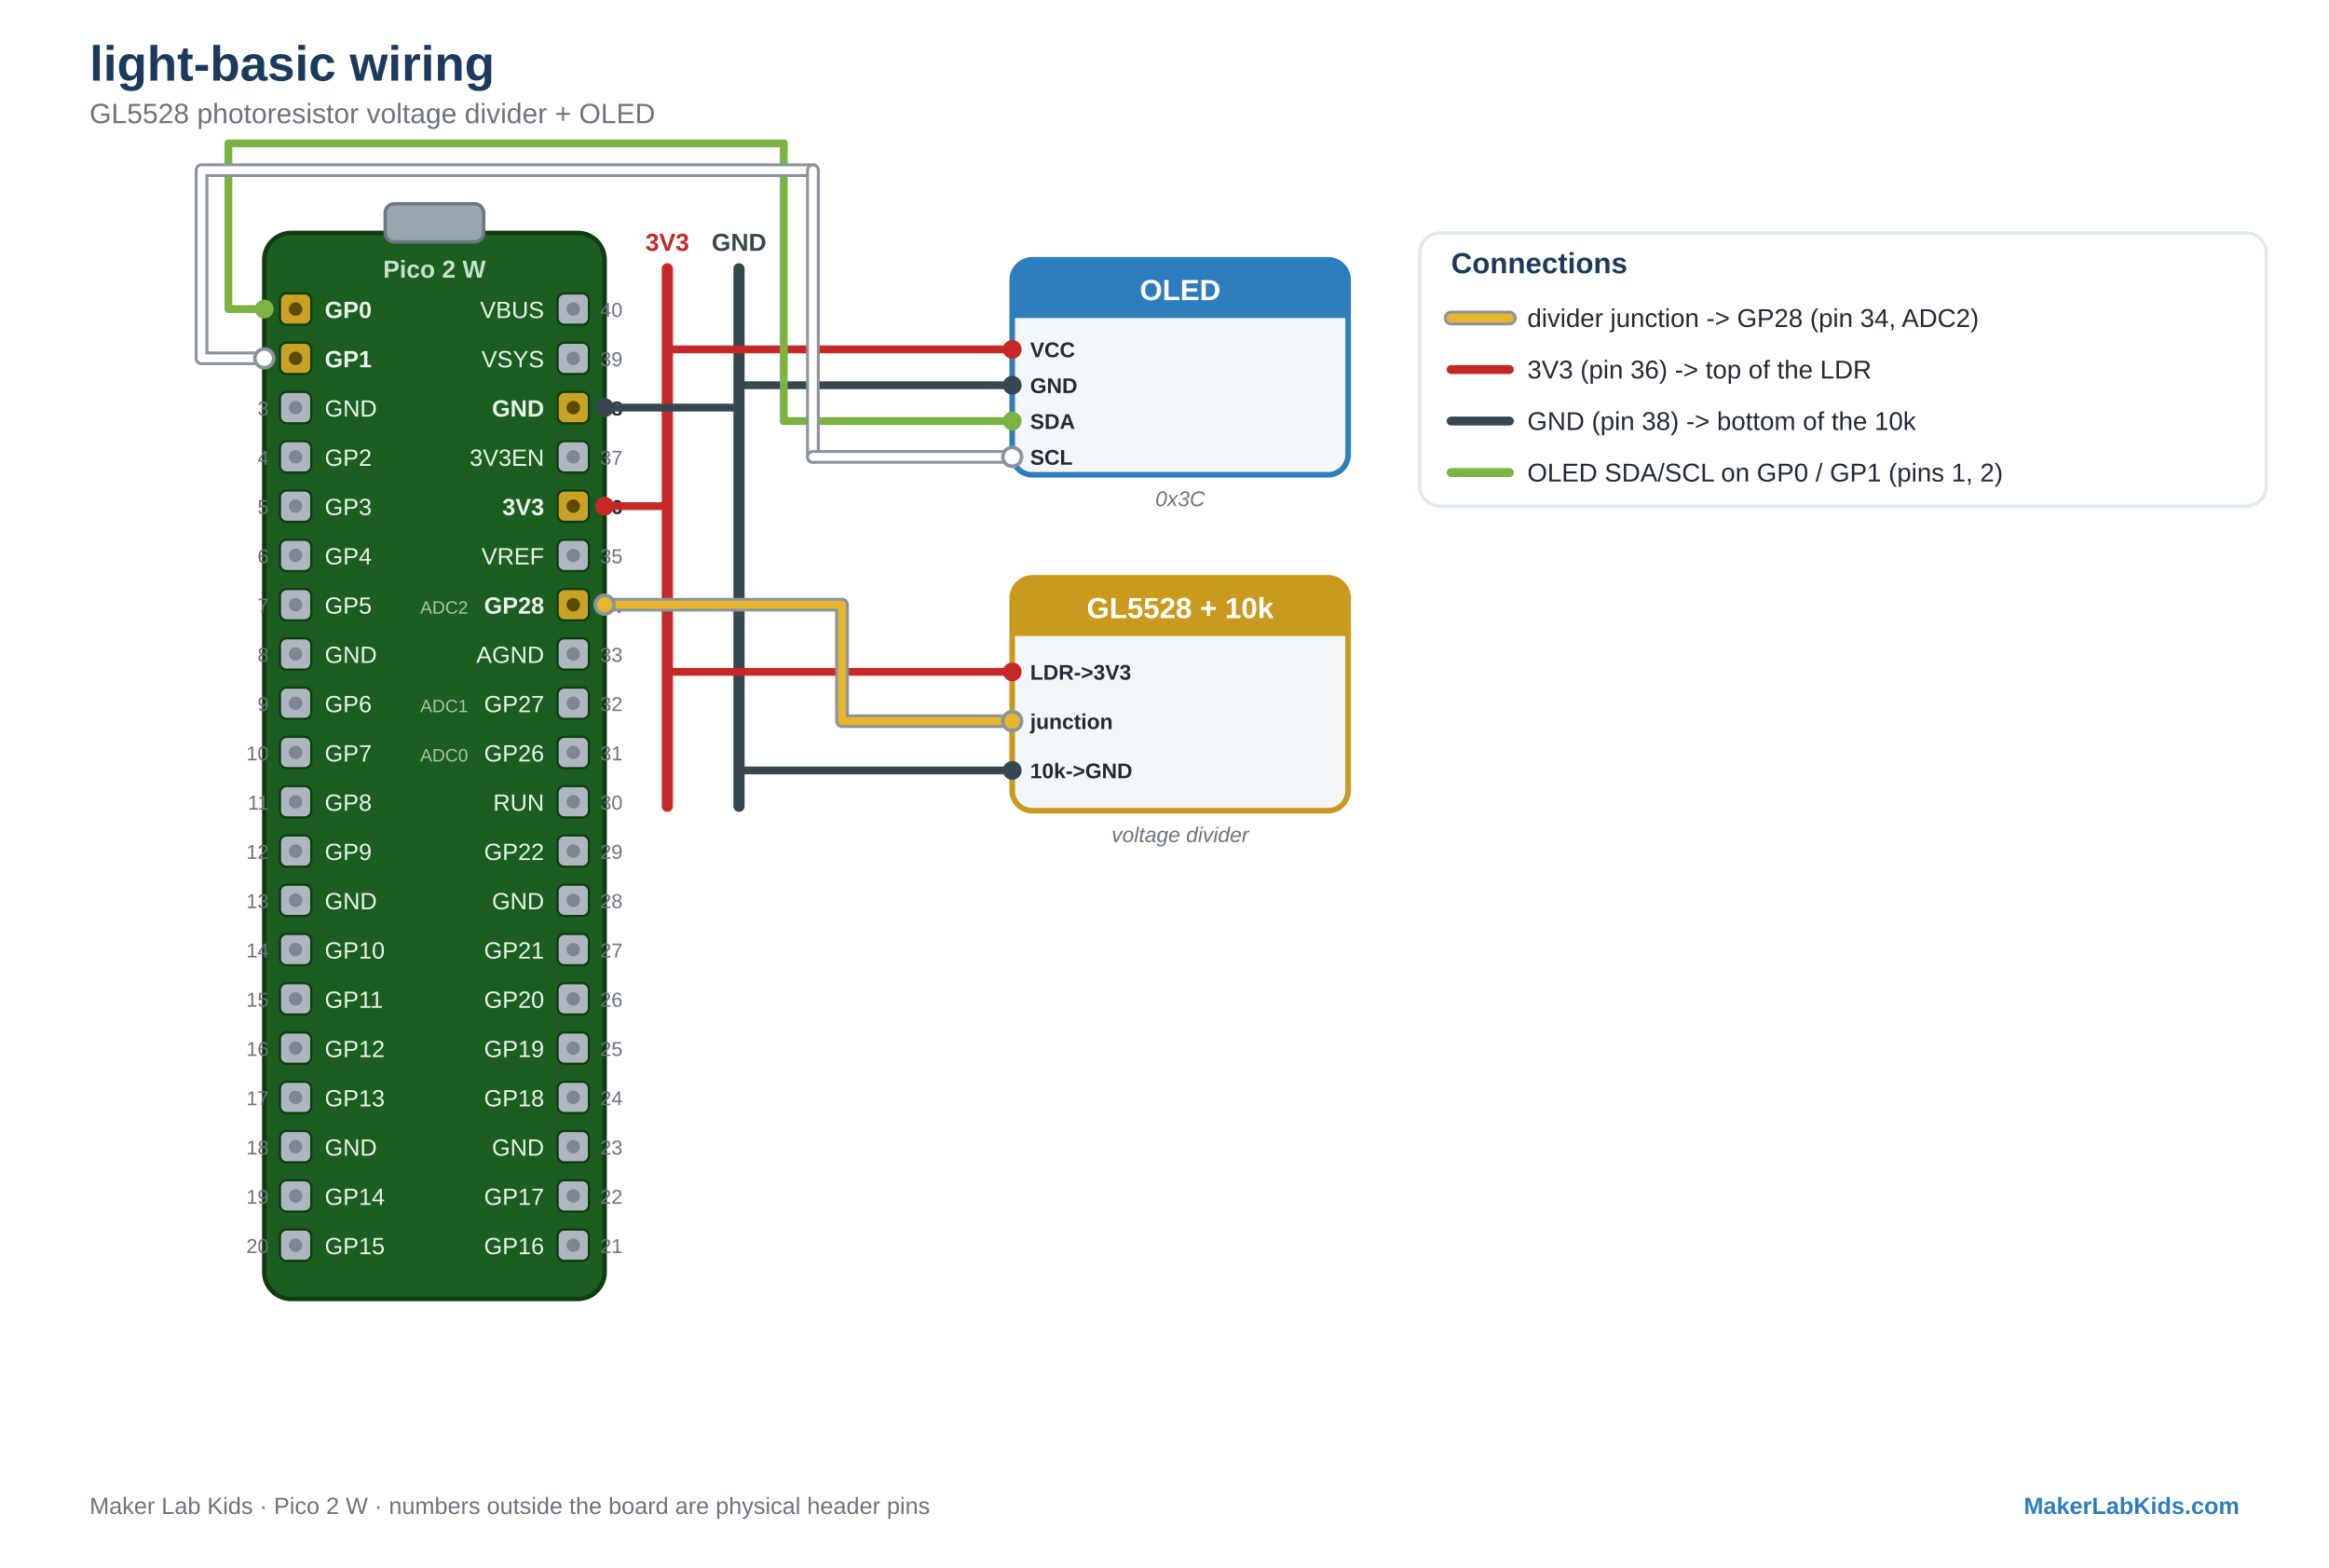
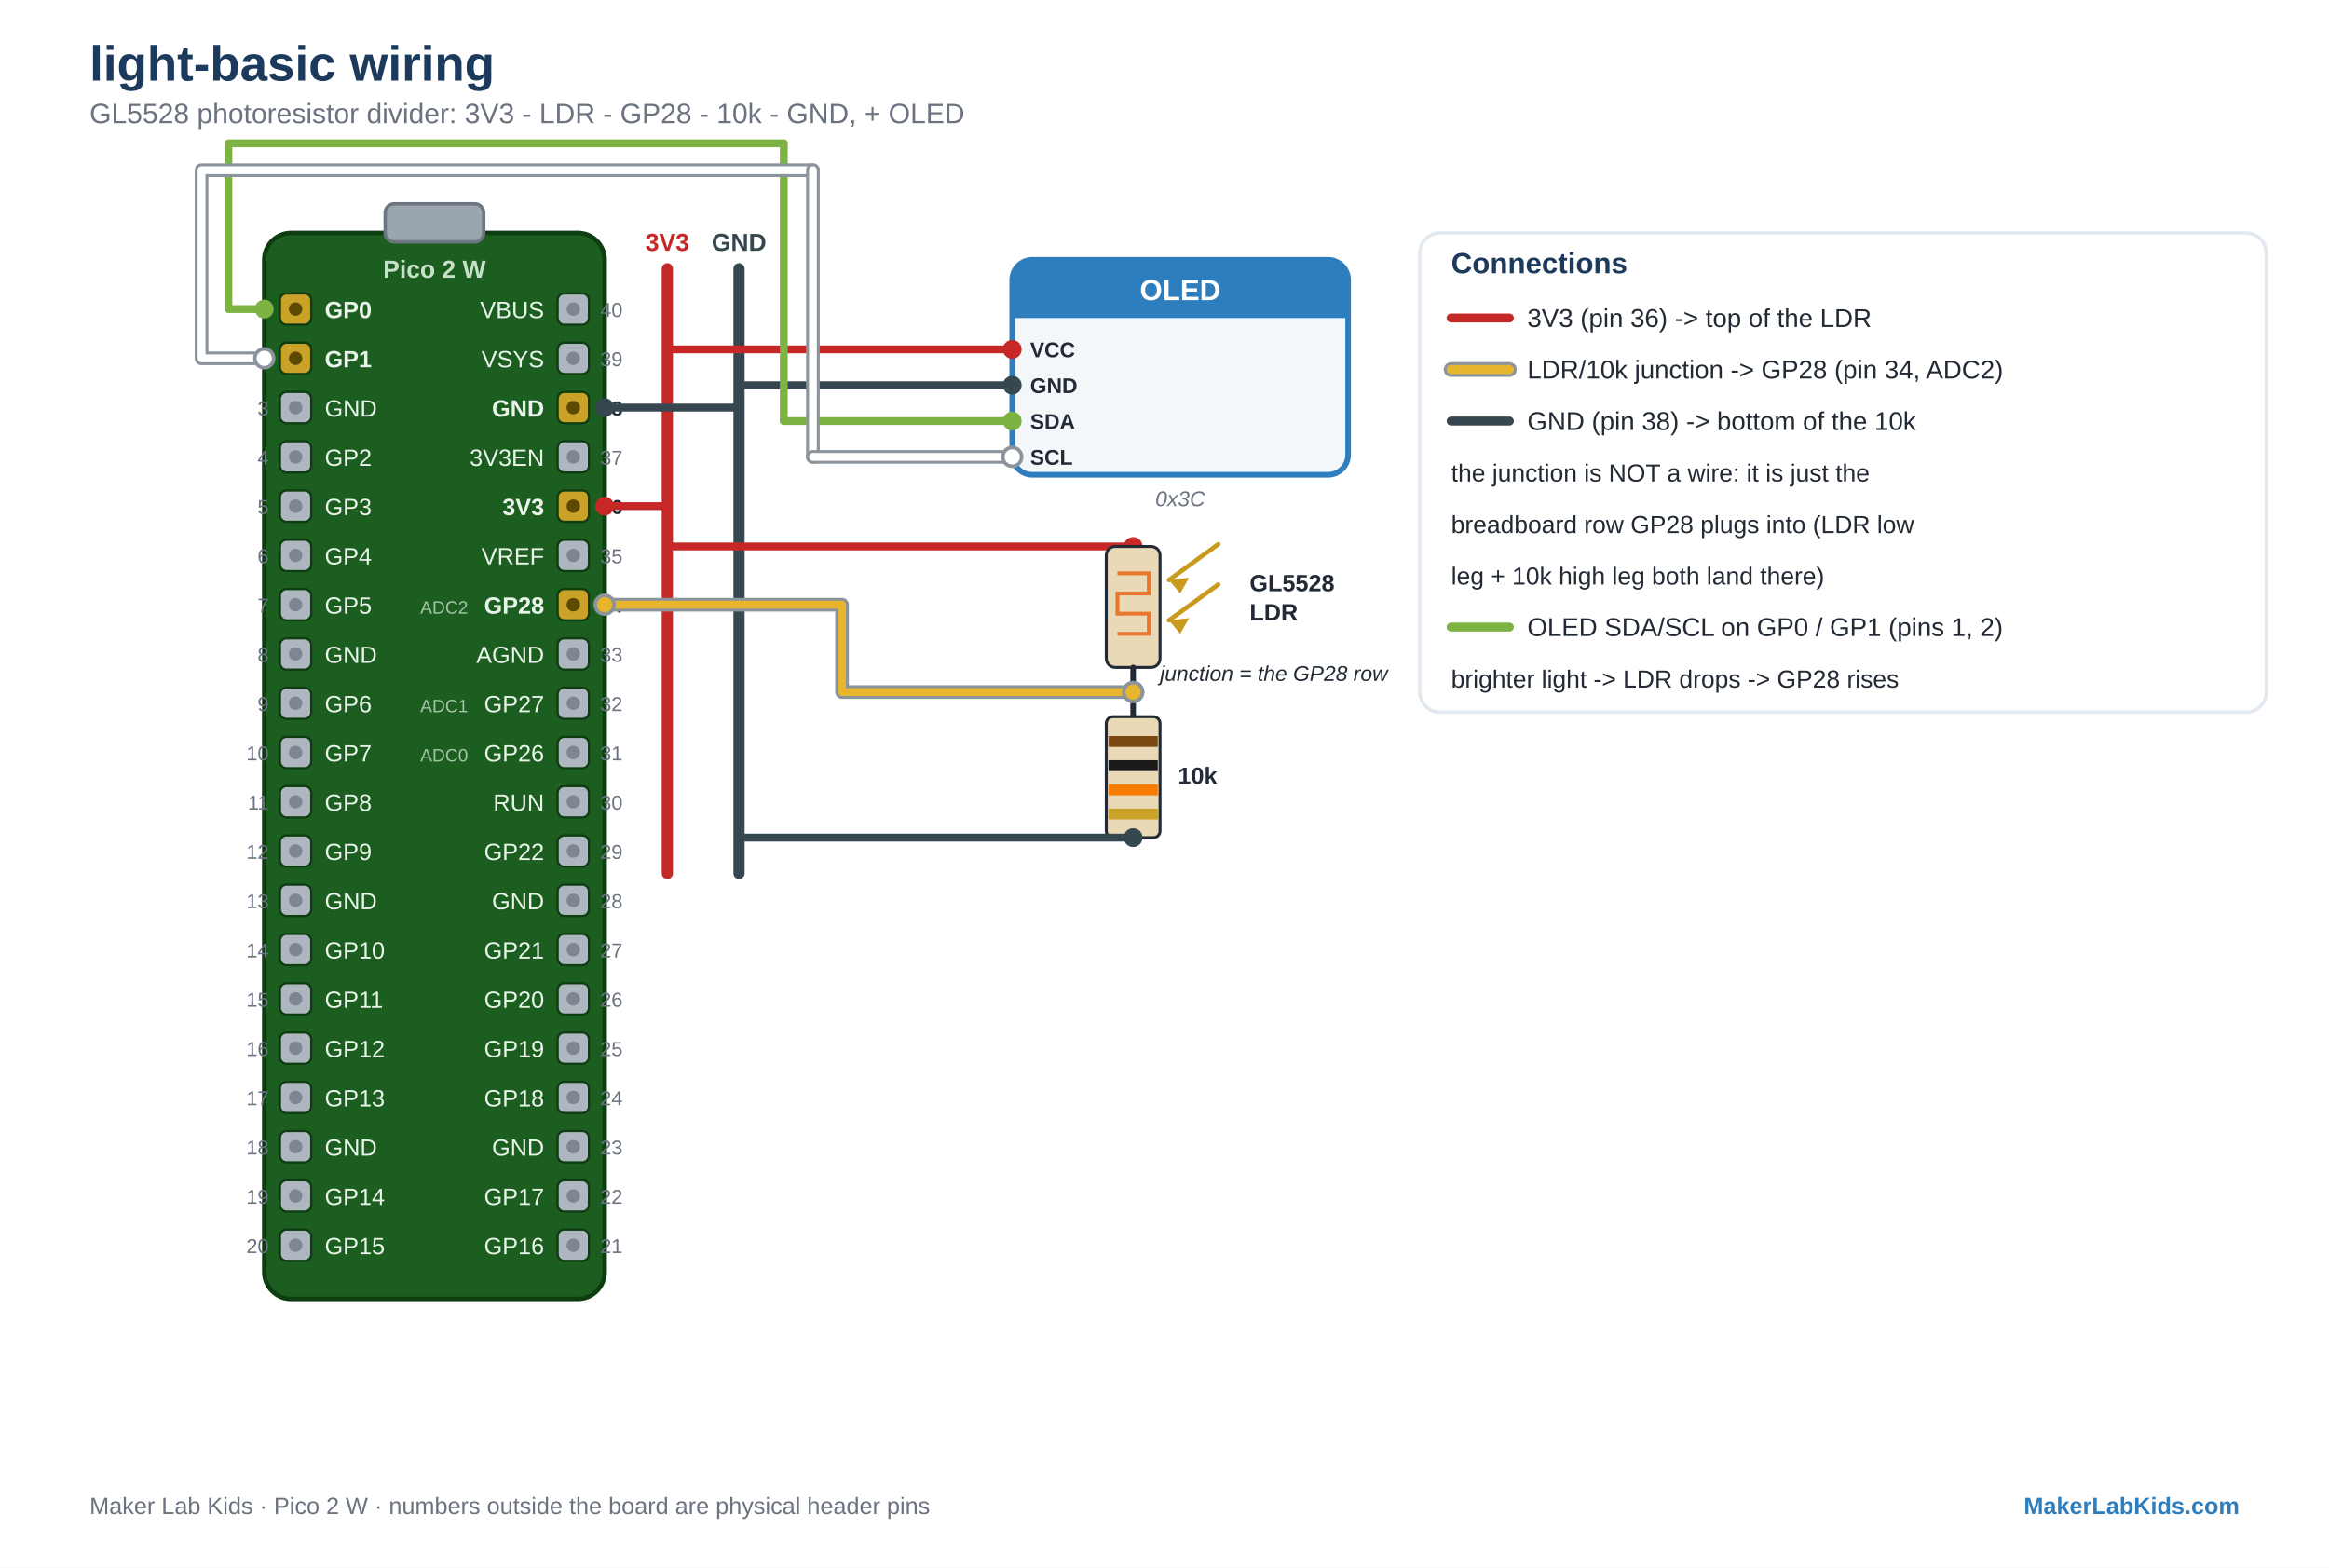
<svg xmlns="http://www.w3.org/2000/svg" viewBox="0 0 1040 700" font-family="Arial, Helvetica, sans-serif">
  <rect width="1040" height="700" fill="#FFFFFF" />
  <text x="40" y="36" font-family="Arial, Helvetica, sans-serif" font-size="22" fill="#1B3A5C" text-anchor="start" font-weight="bold">light-basic wiring</text>
-   <text x="40" y="55" font-family="Arial, Helvetica, sans-serif" font-size="12.5" fill="#6B7280" text-anchor="start">GL5528 photoresistor voltage divider + OLED</text>
+   <text x="40" y="55" font-family="Arial, Helvetica, sans-serif" font-size="12.5" fill="#6B7280" text-anchor="start">GL5528 photoresistor divider: 3V3 - LDR - GP28 - 10k - GND, + OLED</text>
  <rect x="118" y="104" width="152" height="476" rx="12" fill="#1B5E20" stroke="#0E3D12" stroke-width="2" />
  <rect x="172" y="91" width="44" height="17" rx="4" fill="#9AA5AD" stroke="#6B7680" stroke-width="1.5" />
  <text x="194" y="124" font-family="Arial, Helvetica, sans-serif" font-size="11" fill="#C7E0C9" text-anchor="middle" font-weight="bold">Pico 2 W</text>
  <rect x="125" y="131" width="14" height="14" rx="3" fill="#C9A227" stroke="#0E3D12" stroke-width="1" />
  <circle cx="132" cy="138" r="3" fill="#5C4A00" />
  <text x="145" y="142" font-family="Arial, Helvetica, sans-serif" font-size="10.5" fill="#EAF4EB" text-anchor="start" font-weight="bold">GP0</text>
  <text x="120" y="141.5" font-family="Arial, Helvetica, sans-serif" font-size="9" fill="#222A35" text-anchor="end" font-weight="bold">1</text>
  <rect x="125" y="153" width="14" height="14" rx="3" fill="#C9A227" stroke="#0E3D12" stroke-width="1" />
  <circle cx="132" cy="160" r="3" fill="#5C4A00" />
  <text x="145" y="164" font-family="Arial, Helvetica, sans-serif" font-size="10.5" fill="#EAF4EB" text-anchor="start" font-weight="bold">GP1</text>
  <text x="120" y="163.5" font-family="Arial, Helvetica, sans-serif" font-size="9" fill="#222A35" text-anchor="end" font-weight="bold">2</text>
  <rect x="125" y="175" width="14" height="14" rx="3" fill="#AEB6BF" stroke="#0E3D12" stroke-width="1" />
  <circle cx="132" cy="182" r="3" fill="#7E8791" />
  <text x="145" y="186" font-family="Arial, Helvetica, sans-serif" font-size="10.5" fill="#EAF4EB" text-anchor="start">GND</text>
  <text x="120" y="185.5" font-family="Arial, Helvetica, sans-serif" font-size="9" fill="#6B7280" text-anchor="end">3</text>
  <rect x="125" y="197" width="14" height="14" rx="3" fill="#AEB6BF" stroke="#0E3D12" stroke-width="1" />
  <circle cx="132" cy="204" r="3" fill="#7E8791" />
  <text x="145" y="208" font-family="Arial, Helvetica, sans-serif" font-size="10.5" fill="#EAF4EB" text-anchor="start">GP2</text>
  <text x="120" y="207.5" font-family="Arial, Helvetica, sans-serif" font-size="9" fill="#6B7280" text-anchor="end">4</text>
  <rect x="125" y="219" width="14" height="14" rx="3" fill="#AEB6BF" stroke="#0E3D12" stroke-width="1" />
  <circle cx="132" cy="226" r="3" fill="#7E8791" />
  <text x="145" y="230" font-family="Arial, Helvetica, sans-serif" font-size="10.5" fill="#EAF4EB" text-anchor="start">GP3</text>
  <text x="120" y="229.5" font-family="Arial, Helvetica, sans-serif" font-size="9" fill="#6B7280" text-anchor="end">5</text>
  <rect x="125" y="241" width="14" height="14" rx="3" fill="#AEB6BF" stroke="#0E3D12" stroke-width="1" />
  <circle cx="132" cy="248" r="3" fill="#7E8791" />
  <text x="145" y="252" font-family="Arial, Helvetica, sans-serif" font-size="10.5" fill="#EAF4EB" text-anchor="start">GP4</text>
  <text x="120" y="251.5" font-family="Arial, Helvetica, sans-serif" font-size="9" fill="#6B7280" text-anchor="end">6</text>
  <rect x="125" y="263" width="14" height="14" rx="3" fill="#AEB6BF" stroke="#0E3D12" stroke-width="1" />
  <circle cx="132" cy="270" r="3" fill="#7E8791" />
  <text x="145" y="274" font-family="Arial, Helvetica, sans-serif" font-size="10.5" fill="#EAF4EB" text-anchor="start">GP5</text>
  <text x="120" y="273.5" font-family="Arial, Helvetica, sans-serif" font-size="9" fill="#6B7280" text-anchor="end">7</text>
  <rect x="125" y="285" width="14" height="14" rx="3" fill="#AEB6BF" stroke="#0E3D12" stroke-width="1" />
  <circle cx="132" cy="292" r="3" fill="#7E8791" />
  <text x="145" y="296" font-family="Arial, Helvetica, sans-serif" font-size="10.5" fill="#EAF4EB" text-anchor="start">GND</text>
  <text x="120" y="295.5" font-family="Arial, Helvetica, sans-serif" font-size="9" fill="#6B7280" text-anchor="end">8</text>
  <rect x="125" y="307" width="14" height="14" rx="3" fill="#AEB6BF" stroke="#0E3D12" stroke-width="1" />
  <circle cx="132" cy="314" r="3" fill="#7E8791" />
  <text x="145" y="318" font-family="Arial, Helvetica, sans-serif" font-size="10.5" fill="#EAF4EB" text-anchor="start">GP6</text>
  <text x="120" y="317.5" font-family="Arial, Helvetica, sans-serif" font-size="9" fill="#6B7280" text-anchor="end">9</text>
  <rect x="125" y="329" width="14" height="14" rx="3" fill="#AEB6BF" stroke="#0E3D12" stroke-width="1" />
  <circle cx="132" cy="336" r="3" fill="#7E8791" />
  <text x="145" y="340" font-family="Arial, Helvetica, sans-serif" font-size="10.5" fill="#EAF4EB" text-anchor="start">GP7</text>
  <text x="120" y="339.5" font-family="Arial, Helvetica, sans-serif" font-size="9" fill="#6B7280" text-anchor="end">10</text>
  <rect x="125" y="351" width="14" height="14" rx="3" fill="#AEB6BF" stroke="#0E3D12" stroke-width="1" />
  <circle cx="132" cy="358" r="3" fill="#7E8791" />
  <text x="145" y="362" font-family="Arial, Helvetica, sans-serif" font-size="10.5" fill="#EAF4EB" text-anchor="start">GP8</text>
  <text x="120" y="361.5" font-family="Arial, Helvetica, sans-serif" font-size="9" fill="#6B7280" text-anchor="end">11</text>
  <rect x="125" y="373" width="14" height="14" rx="3" fill="#AEB6BF" stroke="#0E3D12" stroke-width="1" />
  <circle cx="132" cy="380" r="3" fill="#7E8791" />
  <text x="145" y="384" font-family="Arial, Helvetica, sans-serif" font-size="10.5" fill="#EAF4EB" text-anchor="start">GP9</text>
  <text x="120" y="383.5" font-family="Arial, Helvetica, sans-serif" font-size="9" fill="#6B7280" text-anchor="end">12</text>
  <rect x="125" y="395" width="14" height="14" rx="3" fill="#AEB6BF" stroke="#0E3D12" stroke-width="1" />
  <circle cx="132" cy="402" r="3" fill="#7E8791" />
  <text x="145" y="406" font-family="Arial, Helvetica, sans-serif" font-size="10.5" fill="#EAF4EB" text-anchor="start">GND</text>
  <text x="120" y="405.5" font-family="Arial, Helvetica, sans-serif" font-size="9" fill="#6B7280" text-anchor="end">13</text>
  <rect x="125" y="417" width="14" height="14" rx="3" fill="#AEB6BF" stroke="#0E3D12" stroke-width="1" />
  <circle cx="132" cy="424" r="3" fill="#7E8791" />
  <text x="145" y="428" font-family="Arial, Helvetica, sans-serif" font-size="10.5" fill="#EAF4EB" text-anchor="start">GP10</text>
  <text x="120" y="427.5" font-family="Arial, Helvetica, sans-serif" font-size="9" fill="#6B7280" text-anchor="end">14</text>
  <rect x="125" y="439" width="14" height="14" rx="3" fill="#AEB6BF" stroke="#0E3D12" stroke-width="1" />
  <circle cx="132" cy="446" r="3" fill="#7E8791" />
  <text x="145" y="450" font-family="Arial, Helvetica, sans-serif" font-size="10.5" fill="#EAF4EB" text-anchor="start">GP11</text>
  <text x="120" y="449.5" font-family="Arial, Helvetica, sans-serif" font-size="9" fill="#6B7280" text-anchor="end">15</text>
  <rect x="125" y="461" width="14" height="14" rx="3" fill="#AEB6BF" stroke="#0E3D12" stroke-width="1" />
  <circle cx="132" cy="468" r="3" fill="#7E8791" />
  <text x="145" y="472" font-family="Arial, Helvetica, sans-serif" font-size="10.5" fill="#EAF4EB" text-anchor="start">GP12</text>
  <text x="120" y="471.5" font-family="Arial, Helvetica, sans-serif" font-size="9" fill="#6B7280" text-anchor="end">16</text>
  <rect x="125" y="483" width="14" height="14" rx="3" fill="#AEB6BF" stroke="#0E3D12" stroke-width="1" />
  <circle cx="132" cy="490" r="3" fill="#7E8791" />
  <text x="145" y="494" font-family="Arial, Helvetica, sans-serif" font-size="10.5" fill="#EAF4EB" text-anchor="start">GP13</text>
  <text x="120" y="493.5" font-family="Arial, Helvetica, sans-serif" font-size="9" fill="#6B7280" text-anchor="end">17</text>
  <rect x="125" y="505" width="14" height="14" rx="3" fill="#AEB6BF" stroke="#0E3D12" stroke-width="1" />
  <circle cx="132" cy="512" r="3" fill="#7E8791" />
  <text x="145" y="516" font-family="Arial, Helvetica, sans-serif" font-size="10.5" fill="#EAF4EB" text-anchor="start">GND</text>
  <text x="120" y="515.5" font-family="Arial, Helvetica, sans-serif" font-size="9" fill="#6B7280" text-anchor="end">18</text>
  <rect x="125" y="527" width="14" height="14" rx="3" fill="#AEB6BF" stroke="#0E3D12" stroke-width="1" />
  <circle cx="132" cy="534" r="3" fill="#7E8791" />
  <text x="145" y="538" font-family="Arial, Helvetica, sans-serif" font-size="10.5" fill="#EAF4EB" text-anchor="start">GP14</text>
  <text x="120" y="537.5" font-family="Arial, Helvetica, sans-serif" font-size="9" fill="#6B7280" text-anchor="end">19</text>
  <rect x="125" y="549" width="14" height="14" rx="3" fill="#AEB6BF" stroke="#0E3D12" stroke-width="1" />
  <circle cx="132" cy="556" r="3" fill="#7E8791" />
  <text x="145" y="560" font-family="Arial, Helvetica, sans-serif" font-size="10.5" fill="#EAF4EB" text-anchor="start">GP15</text>
  <text x="120" y="559.5" font-family="Arial, Helvetica, sans-serif" font-size="9" fill="#6B7280" text-anchor="end">20</text>
  <rect x="249" y="549" width="14" height="14" rx="3" fill="#AEB6BF" stroke="#0E3D12" stroke-width="1" />
  <circle cx="256" cy="556" r="3" fill="#7E8791" />
  <text x="243" y="560" font-family="Arial, Helvetica, sans-serif" font-size="10.5" fill="#EAF4EB" text-anchor="end">GP16</text>
  <text x="268" y="559.5" font-family="Arial, Helvetica, sans-serif" font-size="9" fill="#6B7280" text-anchor="start">21</text>
  <rect x="249" y="527" width="14" height="14" rx="3" fill="#AEB6BF" stroke="#0E3D12" stroke-width="1" />
  <circle cx="256" cy="534" r="3" fill="#7E8791" />
  <text x="243" y="538" font-family="Arial, Helvetica, sans-serif" font-size="10.5" fill="#EAF4EB" text-anchor="end">GP17</text>
  <text x="268" y="537.5" font-family="Arial, Helvetica, sans-serif" font-size="9" fill="#6B7280" text-anchor="start">22</text>
  <rect x="249" y="505" width="14" height="14" rx="3" fill="#AEB6BF" stroke="#0E3D12" stroke-width="1" />
  <circle cx="256" cy="512" r="3" fill="#7E8791" />
  <text x="243" y="516" font-family="Arial, Helvetica, sans-serif" font-size="10.5" fill="#EAF4EB" text-anchor="end">GND</text>
  <text x="268" y="515.5" font-family="Arial, Helvetica, sans-serif" font-size="9" fill="#6B7280" text-anchor="start">23</text>
  <rect x="249" y="483" width="14" height="14" rx="3" fill="#AEB6BF" stroke="#0E3D12" stroke-width="1" />
  <circle cx="256" cy="490" r="3" fill="#7E8791" />
  <text x="243" y="494" font-family="Arial, Helvetica, sans-serif" font-size="10.5" fill="#EAF4EB" text-anchor="end">GP18</text>
  <text x="268" y="493.5" font-family="Arial, Helvetica, sans-serif" font-size="9" fill="#6B7280" text-anchor="start">24</text>
  <rect x="249" y="461" width="14" height="14" rx="3" fill="#AEB6BF" stroke="#0E3D12" stroke-width="1" />
  <circle cx="256" cy="468" r="3" fill="#7E8791" />
  <text x="243" y="472" font-family="Arial, Helvetica, sans-serif" font-size="10.5" fill="#EAF4EB" text-anchor="end">GP19</text>
  <text x="268" y="471.5" font-family="Arial, Helvetica, sans-serif" font-size="9" fill="#6B7280" text-anchor="start">25</text>
  <rect x="249" y="439" width="14" height="14" rx="3" fill="#AEB6BF" stroke="#0E3D12" stroke-width="1" />
  <circle cx="256" cy="446" r="3" fill="#7E8791" />
  <text x="243" y="450" font-family="Arial, Helvetica, sans-serif" font-size="10.5" fill="#EAF4EB" text-anchor="end">GP20</text>
  <text x="268" y="449.5" font-family="Arial, Helvetica, sans-serif" font-size="9" fill="#6B7280" text-anchor="start">26</text>
  <rect x="249" y="417" width="14" height="14" rx="3" fill="#AEB6BF" stroke="#0E3D12" stroke-width="1" />
  <circle cx="256" cy="424" r="3" fill="#7E8791" />
  <text x="243" y="428" font-family="Arial, Helvetica, sans-serif" font-size="10.5" fill="#EAF4EB" text-anchor="end">GP21</text>
  <text x="268" y="427.5" font-family="Arial, Helvetica, sans-serif" font-size="9" fill="#6B7280" text-anchor="start">27</text>
  <rect x="249" y="395" width="14" height="14" rx="3" fill="#AEB6BF" stroke="#0E3D12" stroke-width="1" />
  <circle cx="256" cy="402" r="3" fill="#7E8791" />
  <text x="243" y="406" font-family="Arial, Helvetica, sans-serif" font-size="10.5" fill="#EAF4EB" text-anchor="end">GND</text>
  <text x="268" y="405.5" font-family="Arial, Helvetica, sans-serif" font-size="9" fill="#6B7280" text-anchor="start">28</text>
  <rect x="249" y="373" width="14" height="14" rx="3" fill="#AEB6BF" stroke="#0E3D12" stroke-width="1" />
  <circle cx="256" cy="380" r="3" fill="#7E8791" />
  <text x="243" y="384" font-family="Arial, Helvetica, sans-serif" font-size="10.5" fill="#EAF4EB" text-anchor="end">GP22</text>
  <text x="268" y="383.5" font-family="Arial, Helvetica, sans-serif" font-size="9" fill="#6B7280" text-anchor="start">29</text>
  <rect x="249" y="351" width="14" height="14" rx="3" fill="#AEB6BF" stroke="#0E3D12" stroke-width="1" />
  <circle cx="256" cy="358" r="3" fill="#7E8791" />
  <text x="243" y="362" font-family="Arial, Helvetica, sans-serif" font-size="10.5" fill="#EAF4EB" text-anchor="end">RUN</text>
  <text x="268" y="361.5" font-family="Arial, Helvetica, sans-serif" font-size="9" fill="#6B7280" text-anchor="start">30</text>
  <rect x="249" y="329" width="14" height="14" rx="3" fill="#AEB6BF" stroke="#0E3D12" stroke-width="1" />
  <circle cx="256" cy="336" r="3" fill="#7E8791" />
  <text x="243" y="340" font-family="Arial, Helvetica, sans-serif" font-size="10.5" fill="#EAF4EB" text-anchor="end">GP26</text>
  <text x="209" y="340" font-family="Arial, Helvetica, sans-serif" font-size="8" fill="#A6C4A8" text-anchor="end">ADC0</text>
  <text x="268" y="339.5" font-family="Arial, Helvetica, sans-serif" font-size="9" fill="#6B7280" text-anchor="start">31</text>
  <rect x="249" y="307" width="14" height="14" rx="3" fill="#AEB6BF" stroke="#0E3D12" stroke-width="1" />
  <circle cx="256" cy="314" r="3" fill="#7E8791" />
  <text x="243" y="318" font-family="Arial, Helvetica, sans-serif" font-size="10.5" fill="#EAF4EB" text-anchor="end">GP27</text>
  <text x="209" y="318" font-family="Arial, Helvetica, sans-serif" font-size="8" fill="#A6C4A8" text-anchor="end">ADC1</text>
  <text x="268" y="317.5" font-family="Arial, Helvetica, sans-serif" font-size="9" fill="#6B7280" text-anchor="start">32</text>
  <rect x="249" y="285" width="14" height="14" rx="3" fill="#AEB6BF" stroke="#0E3D12" stroke-width="1" />
  <circle cx="256" cy="292" r="3" fill="#7E8791" />
  <text x="243" y="296" font-family="Arial, Helvetica, sans-serif" font-size="10.5" fill="#EAF4EB" text-anchor="end">AGND</text>
  <text x="268" y="295.5" font-family="Arial, Helvetica, sans-serif" font-size="9" fill="#6B7280" text-anchor="start">33</text>
  <rect x="249" y="263" width="14" height="14" rx="3" fill="#C9A227" stroke="#0E3D12" stroke-width="1" />
  <circle cx="256" cy="270" r="3" fill="#5C4A00" />
  <text x="243" y="274" font-family="Arial, Helvetica, sans-serif" font-size="10.5" fill="#EAF4EB" text-anchor="end" font-weight="bold">GP28</text>
  <text x="209" y="274" font-family="Arial, Helvetica, sans-serif" font-size="8" fill="#A6C4A8" text-anchor="end">ADC2</text>
  <text x="268" y="273.5" font-family="Arial, Helvetica, sans-serif" font-size="9" fill="#222A35" text-anchor="start" font-weight="bold">34</text>
  <rect x="249" y="241" width="14" height="14" rx="3" fill="#AEB6BF" stroke="#0E3D12" stroke-width="1" />
  <circle cx="256" cy="248" r="3" fill="#7E8791" />
  <text x="243" y="252" font-family="Arial, Helvetica, sans-serif" font-size="10.5" fill="#EAF4EB" text-anchor="end">VREF</text>
  <text x="268" y="251.5" font-family="Arial, Helvetica, sans-serif" font-size="9" fill="#6B7280" text-anchor="start">35</text>
  <rect x="249" y="219" width="14" height="14" rx="3" fill="#C9A227" stroke="#0E3D12" stroke-width="1" />
  <circle cx="256" cy="226" r="3" fill="#5C4A00" />
  <text x="243" y="230" font-family="Arial, Helvetica, sans-serif" font-size="10.5" fill="#EAF4EB" text-anchor="end" font-weight="bold">3V3</text>
  <text x="268" y="229.5" font-family="Arial, Helvetica, sans-serif" font-size="9" fill="#222A35" text-anchor="start" font-weight="bold">36</text>
  <rect x="249" y="197" width="14" height="14" rx="3" fill="#AEB6BF" stroke="#0E3D12" stroke-width="1" />
  <circle cx="256" cy="204" r="3" fill="#7E8791" />
  <text x="243" y="208" font-family="Arial, Helvetica, sans-serif" font-size="10.5" fill="#EAF4EB" text-anchor="end">3V3EN</text>
  <text x="268" y="207.5" font-family="Arial, Helvetica, sans-serif" font-size="9" fill="#6B7280" text-anchor="start">37</text>
  <rect x="249" y="175" width="14" height="14" rx="3" fill="#C9A227" stroke="#0E3D12" stroke-width="1" />
  <circle cx="256" cy="182" r="3" fill="#5C4A00" />
  <text x="243" y="186" font-family="Arial, Helvetica, sans-serif" font-size="10.5" fill="#EAF4EB" text-anchor="end" font-weight="bold">GND</text>
  <text x="268" y="185.5" font-family="Arial, Helvetica, sans-serif" font-size="9" fill="#222A35" text-anchor="start" font-weight="bold">38</text>
  <rect x="249" y="153" width="14" height="14" rx="3" fill="#AEB6BF" stroke="#0E3D12" stroke-width="1" />
  <circle cx="256" cy="160" r="3" fill="#7E8791" />
  <text x="243" y="164" font-family="Arial, Helvetica, sans-serif" font-size="10.5" fill="#EAF4EB" text-anchor="end">VSYS</text>
  <text x="268" y="163.5" font-family="Arial, Helvetica, sans-serif" font-size="9" fill="#6B7280" text-anchor="start">39</text>
  <rect x="249" y="131" width="14" height="14" rx="3" fill="#AEB6BF" stroke="#0E3D12" stroke-width="1" />
  <circle cx="256" cy="138" r="3" fill="#7E8791" />
  <text x="243" y="142" font-family="Arial, Helvetica, sans-serif" font-size="10.5" fill="#EAF4EB" text-anchor="end">VBUS</text>
  <text x="268" y="141.5" font-family="Arial, Helvetica, sans-serif" font-size="9" fill="#6B7280" text-anchor="start">40</text>
-   <path d="M298 120 L298 360" fill="none" stroke="#C62828" stroke-width="5" stroke-linejoin="round" stroke-linecap="round" />
-   <path d="M330 120 L330 360" fill="none" stroke="#37474F" stroke-width="5" stroke-linejoin="round" stroke-linecap="round" />
+   <path d="M298 120 L298 390" fill="none" stroke="#C62828" stroke-width="5" stroke-linejoin="round" stroke-linecap="round" />
+   <path d="M330 120 L330 390" fill="none" stroke="#37474F" stroke-width="5" stroke-linejoin="round" stroke-linecap="round" />
  <text x="298" y="112" font-family="Arial, Helvetica, sans-serif" font-size="11" fill="#C62828" text-anchor="middle" font-weight="bold">3V3</text>
  <text x="330" y="112" font-family="Arial, Helvetica, sans-serif" font-size="11" fill="#37474F" text-anchor="middle" font-weight="bold">GND</text>
  <path d="M270 226 L298 226" fill="none" stroke="#C62828" stroke-width="3.5" stroke-linejoin="round" stroke-linecap="round" />
  <circle cx="270" cy="226" r="4.2" fill="#C62828" />
  <path d="M270 182 L330 182" fill="none" stroke="#37474F" stroke-width="3.5" stroke-linejoin="round" stroke-linecap="round" />
  <circle cx="270" cy="182" r="4.2" fill="#37474F" />
  <rect x="452" y="116" width="150" height="96" rx="9" fill="#F4F7FA" stroke="#2E7DBC" stroke-width="2.5" />
  <path d="M452 125 q0 -9 9 -9 h132 q9 0 9 9 v17 h-150 z" fill="#2E7DBC" />
  <text x="527" y="134" font-family="Arial, Helvetica, sans-serif" font-size="13" fill="#FFFFFF" text-anchor="middle" font-weight="bold">OLED</text>
  <text x="527" y="226" font-family="Arial, Helvetica, sans-serif" font-size="9.5" fill="#6B7280" text-anchor="middle" font-style="italic">0x3C</text>
  <text x="460" y="159.5" font-family="Arial, Helvetica, sans-serif" font-size="9.5" fill="#222A35" text-anchor="start" font-weight="bold">VCC</text>
  <text x="460" y="175.5" font-family="Arial, Helvetica, sans-serif" font-size="9.5" fill="#222A35" text-anchor="start" font-weight="bold">GND</text>
  <text x="460" y="191.5" font-family="Arial, Helvetica, sans-serif" font-size="9.5" fill="#222A35" text-anchor="start" font-weight="bold">SDA</text>
  <text x="460" y="207.5" font-family="Arial, Helvetica, sans-serif" font-size="9.5" fill="#222A35" text-anchor="start" font-weight="bold">SCL</text>
-   <rect x="452" y="258" width="150" height="104" rx="9" fill="#F4F7FA" stroke="#C99A1E" stroke-width="2.5" />
-   <path d="M452 267 q0 -9 9 -9 h132 q9 0 9 9 v17 h-150 z" fill="#C99A1E" />
-   <text x="527" y="276" font-family="Arial, Helvetica, sans-serif" font-size="13" fill="#FFFFFF" text-anchor="middle" font-weight="bold">GL5528 + 10k</text>
-   <text x="527" y="376" font-family="Arial, Helvetica, sans-serif" font-size="9.5" fill="#6B7280" text-anchor="middle" font-style="italic">voltage divider</text>
-   <text x="460" y="303.5" font-family="Arial, Helvetica, sans-serif" font-size="9.5" fill="#222A35" text-anchor="start" font-weight="bold">LDR-&gt;3V3</text>
-   <text x="460" y="325.5" font-family="Arial, Helvetica, sans-serif" font-size="9.5" fill="#222A35" text-anchor="start" font-weight="bold">junction</text>
-   <text x="460" y="347.5" font-family="Arial, Helvetica, sans-serif" font-size="9.5" fill="#222A35" text-anchor="start" font-weight="bold">10k-&gt;GND</text>
  <path d="M298 156 L452 156" fill="none" stroke="#C62828" stroke-width="3.5" stroke-linejoin="round" stroke-linecap="round" />
  <circle cx="452" cy="156" r="4.2" fill="#C62828" />
  <path d="M330 172 L452 172" fill="none" stroke="#37474F" stroke-width="3.5" stroke-linejoin="round" stroke-linecap="round" />
  <circle cx="452" cy="172" r="4.2" fill="#37474F" />
  <path d="M118 138 L102 138 L102 64 L350 64" fill="none" stroke="#7CB342" stroke-width="3.5" stroke-linejoin="round" stroke-linecap="round" />
  <circle cx="118" cy="138" r="4.2" fill="#7CB342" />
  <path d="M350 64 L350 188" fill="none" stroke="#7CB342" stroke-width="3.5" stroke-linejoin="round" stroke-linecap="round" />
  <path d="M350 188 L452 188" fill="none" stroke="#7CB342" stroke-width="3.5" stroke-linejoin="round" stroke-linecap="round" />
  <circle cx="452" cy="188" r="4.2" fill="#7CB342" />
  <path d="M118 160 L90 160 L90 76 L363 76" fill="none" stroke="#8B949C" stroke-width="6.1" stroke-linejoin="round" stroke-linecap="round" />
  <path d="M118 160 L90 160 L90 76 L363 76" fill="none" stroke="#FFFFFF" stroke-width="3.5" stroke-linejoin="round" stroke-linecap="round" />
  <circle cx="118" cy="160" r="4.2" fill="#FFFFFF" stroke="#8B949C" stroke-width="1.6" />
  <path d="M363 76 L363 204" fill="none" stroke="#8B949C" stroke-width="6.1" stroke-linejoin="round" stroke-linecap="round" />
  <path d="M363 76 L363 204" fill="none" stroke="#FFFFFF" stroke-width="3.5" stroke-linejoin="round" stroke-linecap="round" />
  <path d="M363 204 L452 204" fill="none" stroke="#8B949C" stroke-width="6.1" stroke-linejoin="round" stroke-linecap="round" />
  <path d="M363 204 L452 204" fill="none" stroke="#FFFFFF" stroke-width="3.5" stroke-linejoin="round" stroke-linecap="round" />
  <circle cx="452" cy="204" r="4.2" fill="#FFFFFF" stroke="#8B949C" stroke-width="1.6" />
-   <path d="M298 300 L452 300" fill="none" stroke="#C62828" stroke-width="3.5" stroke-linejoin="round" stroke-linecap="round" />
-   <circle cx="452" cy="300" r="4.2" fill="#C62828" />
-   <path d="M270 270 L376 270 L376 322 L452 322" fill="none" stroke="#8B949C" stroke-width="6.1" stroke-linejoin="round" stroke-linecap="round" />
-   <path d="M270 270 L376 270 L376 322 L452 322" fill="none" stroke="#E8B62C" stroke-width="3.5" stroke-linejoin="round" stroke-linecap="round" />
+   <path d="M298 244 L506 244" fill="none" stroke="#C62828" stroke-width="3.5" stroke-linejoin="round" stroke-linecap="round" />
+   <circle cx="506" cy="244" r="4.2" fill="#C62828" />
+   <rect x="494" y="244" width="24" height="54" rx="4" fill="#E9D9B6" stroke="#222A35" stroke-width="1.3" />
+   <path d="M499 256 h14 v9 h-14 v9 h14 v9 h-14" fill="none" stroke="#E8762C" stroke-width="1.7" />
+   <path d="M544 243 L522 259" fill="none" stroke="#C99A1E" stroke-width="2" stroke-linejoin="round" stroke-linecap="round" />
+   <path d="M522 259 l9 -1 l-4 7 z" fill="#C99A1E" />
+   <path d="M544 261 L522 277" fill="none" stroke="#C99A1E" stroke-width="2" stroke-linejoin="round" stroke-linecap="round" />
+   <path d="M522 277 l9 -1 l-4 7 z" fill="#C99A1E" />
+   <text x="558" y="264" font-family="Arial, Helvetica, sans-serif" font-size="10.5" fill="#222A35" text-anchor="start" font-weight="bold">GL5528</text>
+   <text x="558" y="277" font-family="Arial, Helvetica, sans-serif" font-size="10.5" fill="#222A35" text-anchor="start" font-weight="bold">LDR</text>
+   <path d="M506 298 L506 320" fill="none" stroke="#222A35" stroke-width="2.5" stroke-linejoin="round" stroke-linecap="round" />
+   <circle cx="506" cy="309" r="4.2" fill="#E8B62C" stroke="#8B949C" stroke-width="1.6" />
+   <path d="M270 270 L376 270 L376 309 L506 309" fill="none" stroke="#8B949C" stroke-width="6.1" stroke-linejoin="round" stroke-linecap="round" />
+   <path d="M270 270 L376 270 L376 309 L506 309" fill="none" stroke="#E8B62C" stroke-width="3.5" stroke-linejoin="round" stroke-linecap="round" />
  <circle cx="270" cy="270" r="4.2" fill="#E8B62C" stroke="#8B949C" stroke-width="1.6" />
-   <circle cx="452" cy="322" r="4.2" fill="#E8B62C" stroke="#8B949C" stroke-width="1.6" />
-   <path d="M330 344 L452 344" fill="none" stroke="#37474F" stroke-width="3.5" stroke-linejoin="round" stroke-linecap="round" />
-   <circle cx="452" cy="344" r="4.2" fill="#37474F" />
-   <rect x="634" y="104" width="378" height="122" rx="9" fill="#FFFFFF" stroke="#E1E8EF" stroke-width="1.5" />
+   <circle cx="506" cy="309" r="4.2" fill="#E8B62C" stroke="#8B949C" stroke-width="1.6" />
+   <text x="518" y="304" font-family="Arial, Helvetica, sans-serif" font-size="9.5" fill="#222A35" text-anchor="start" font-style="italic">junction = the GP28 row</text>
+   <rect x="494" y="320" width="24" height="54" rx="3" fill="#E9D9B6" stroke="#222A35" stroke-width="1.3" />
+   <rect x="495" y="328.64" width="22" height="4.86" fill="#7B4A12" />
+   <rect x="495" y="339.44" width="22" height="4.86" fill="#1B1B1B" />
+   <rect x="495" y="350.24" width="22" height="4.86" fill="#F57C00" />
+   <rect x="495" y="361.04" width="22" height="4.86" fill="#C9A227" />
+   <text x="526" y="350" font-family="Arial, Helvetica, sans-serif" font-size="10.5" fill="#222A35" text-anchor="start" font-weight="bold">10k</text>
+   <path d="M330 374 L506 374" fill="none" stroke="#37474F" stroke-width="3.5" stroke-linejoin="round" stroke-linecap="round" />
+   <circle cx="506" cy="374" r="4.2" fill="#37474F" />
+   <rect x="634" y="104" width="378" height="214" rx="9" fill="#FFFFFF" stroke="#E1E8EF" stroke-width="1.5" />
  <text x="648" y="122" font-family="Arial, Helvetica, sans-serif" font-size="13" fill="#1B3A5C" text-anchor="start" font-weight="bold">Connections</text>
-   <line x1="648" y1="142" x2="674" y2="142" stroke="#8B949C" stroke-width="6.6" stroke-linecap="round" />
-   <line x1="648" y1="142" x2="674" y2="142" stroke="#E8B62C" stroke-width="4" stroke-linecap="round" />
-   <text x="682" y="146" font-family="Arial, Helvetica, sans-serif" font-size="11.5" fill="#222A35" text-anchor="start">divider junction -&gt; GP28 (pin 34, ADC2)</text>
-   <line x1="648" y1="165" x2="674" y2="165" stroke="#C62828" stroke-width="4" stroke-linecap="round" />
-   <text x="682" y="169" font-family="Arial, Helvetica, sans-serif" font-size="11.5" fill="#222A35" text-anchor="start">3V3 (pin 36) -&gt; top of the LDR</text>
+   <line x1="648" y1="142" x2="674" y2="142" stroke="#C62828" stroke-width="4" stroke-linecap="round" />
+   <text x="682" y="146" font-family="Arial, Helvetica, sans-serif" font-size="11.5" fill="#222A35" text-anchor="start">3V3 (pin 36) -&gt; top of the LDR</text>
+   <line x1="648" y1="165" x2="674" y2="165" stroke="#8B949C" stroke-width="6.6" stroke-linecap="round" />
+   <line x1="648" y1="165" x2="674" y2="165" stroke="#E8B62C" stroke-width="4" stroke-linecap="round" />
+   <text x="682" y="169" font-family="Arial, Helvetica, sans-serif" font-size="11.5" fill="#222A35" text-anchor="start">LDR/10k junction -&gt; GP28 (pin 34, ADC2)</text>
  <line x1="648" y1="188" x2="674" y2="188" stroke="#37474F" stroke-width="4" stroke-linecap="round" />
  <text x="682" y="192" font-family="Arial, Helvetica, sans-serif" font-size="11.5" fill="#222A35" text-anchor="start">GND (pin 38) -&gt; bottom of the 10k</text>
-   <line x1="648" y1="211" x2="674" y2="211" stroke="#7CB342" stroke-width="4" stroke-linecap="round" />
-   <text x="682" y="215" font-family="Arial, Helvetica, sans-serif" font-size="11.5" fill="#222A35" text-anchor="start">OLED SDA/SCL on GP0 / GP1 (pins 1, 2)</text>
+   <text x="648" y="215" font-family="Arial, Helvetica, sans-serif" font-size="11" fill="#222A35" text-anchor="start">the junction is NOT a wire: it is just the</text>
+   <text x="648" y="238" font-family="Arial, Helvetica, sans-serif" font-size="11" fill="#222A35" text-anchor="start">breadboard row GP28 plugs into (LDR low</text>
+   <text x="648" y="261" font-family="Arial, Helvetica, sans-serif" font-size="11" fill="#222A35" text-anchor="start">leg + 10k high leg both land there)</text>
+   <line x1="648" y1="280" x2="674" y2="280" stroke="#7CB342" stroke-width="4" stroke-linecap="round" />
+   <text x="682" y="284" font-family="Arial, Helvetica, sans-serif" font-size="11.5" fill="#222A35" text-anchor="start">OLED SDA/SCL on GP0 / GP1 (pins 1, 2)</text>
+   <text x="648" y="307" font-family="Arial, Helvetica, sans-serif" font-size="11" fill="#222A35" text-anchor="start">brighter light -&gt; LDR drops -&gt; GP28 rises</text>
  <text x="40" y="676" font-family="Arial, Helvetica, sans-serif" font-size="10.5" fill="#6B7280" text-anchor="start">Maker Lab Kids  ·  Pico 2 W  ·  numbers outside the board are physical header pins</text>
  <text x="1000" y="676" font-family="Arial, Helvetica, sans-serif" font-size="10.5" fill="#2E7DBC" text-anchor="end" font-weight="bold">MakerLabKids.com</text>
</svg>
